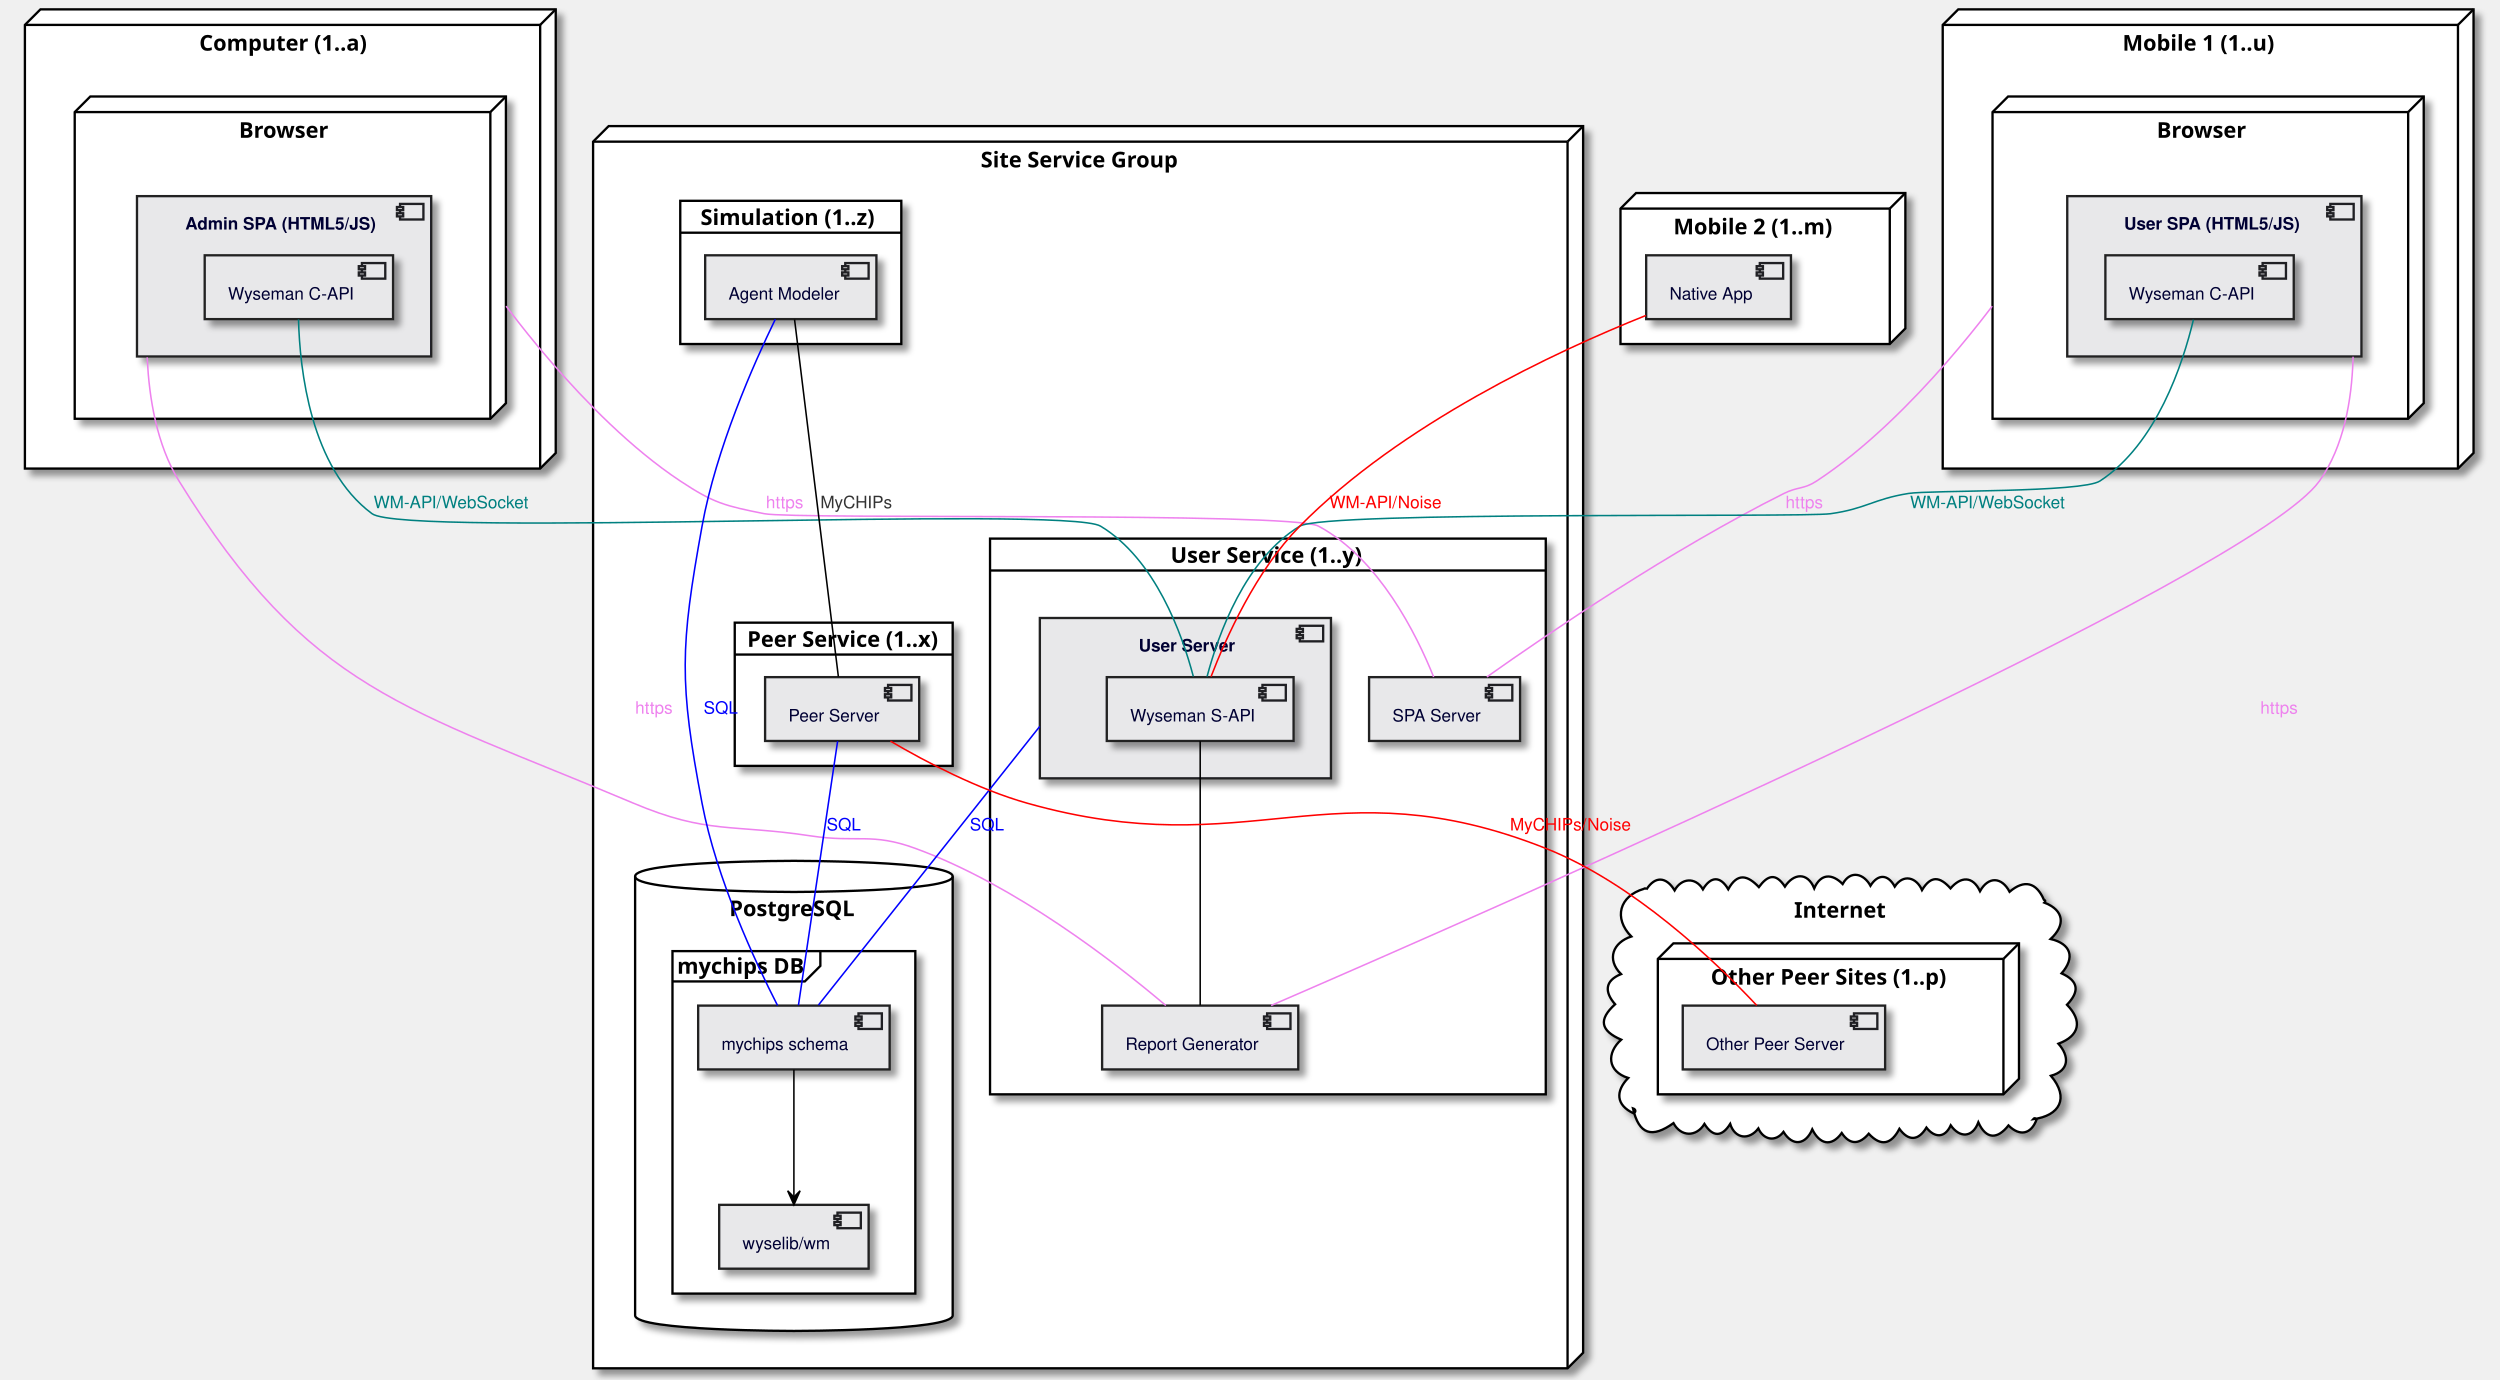
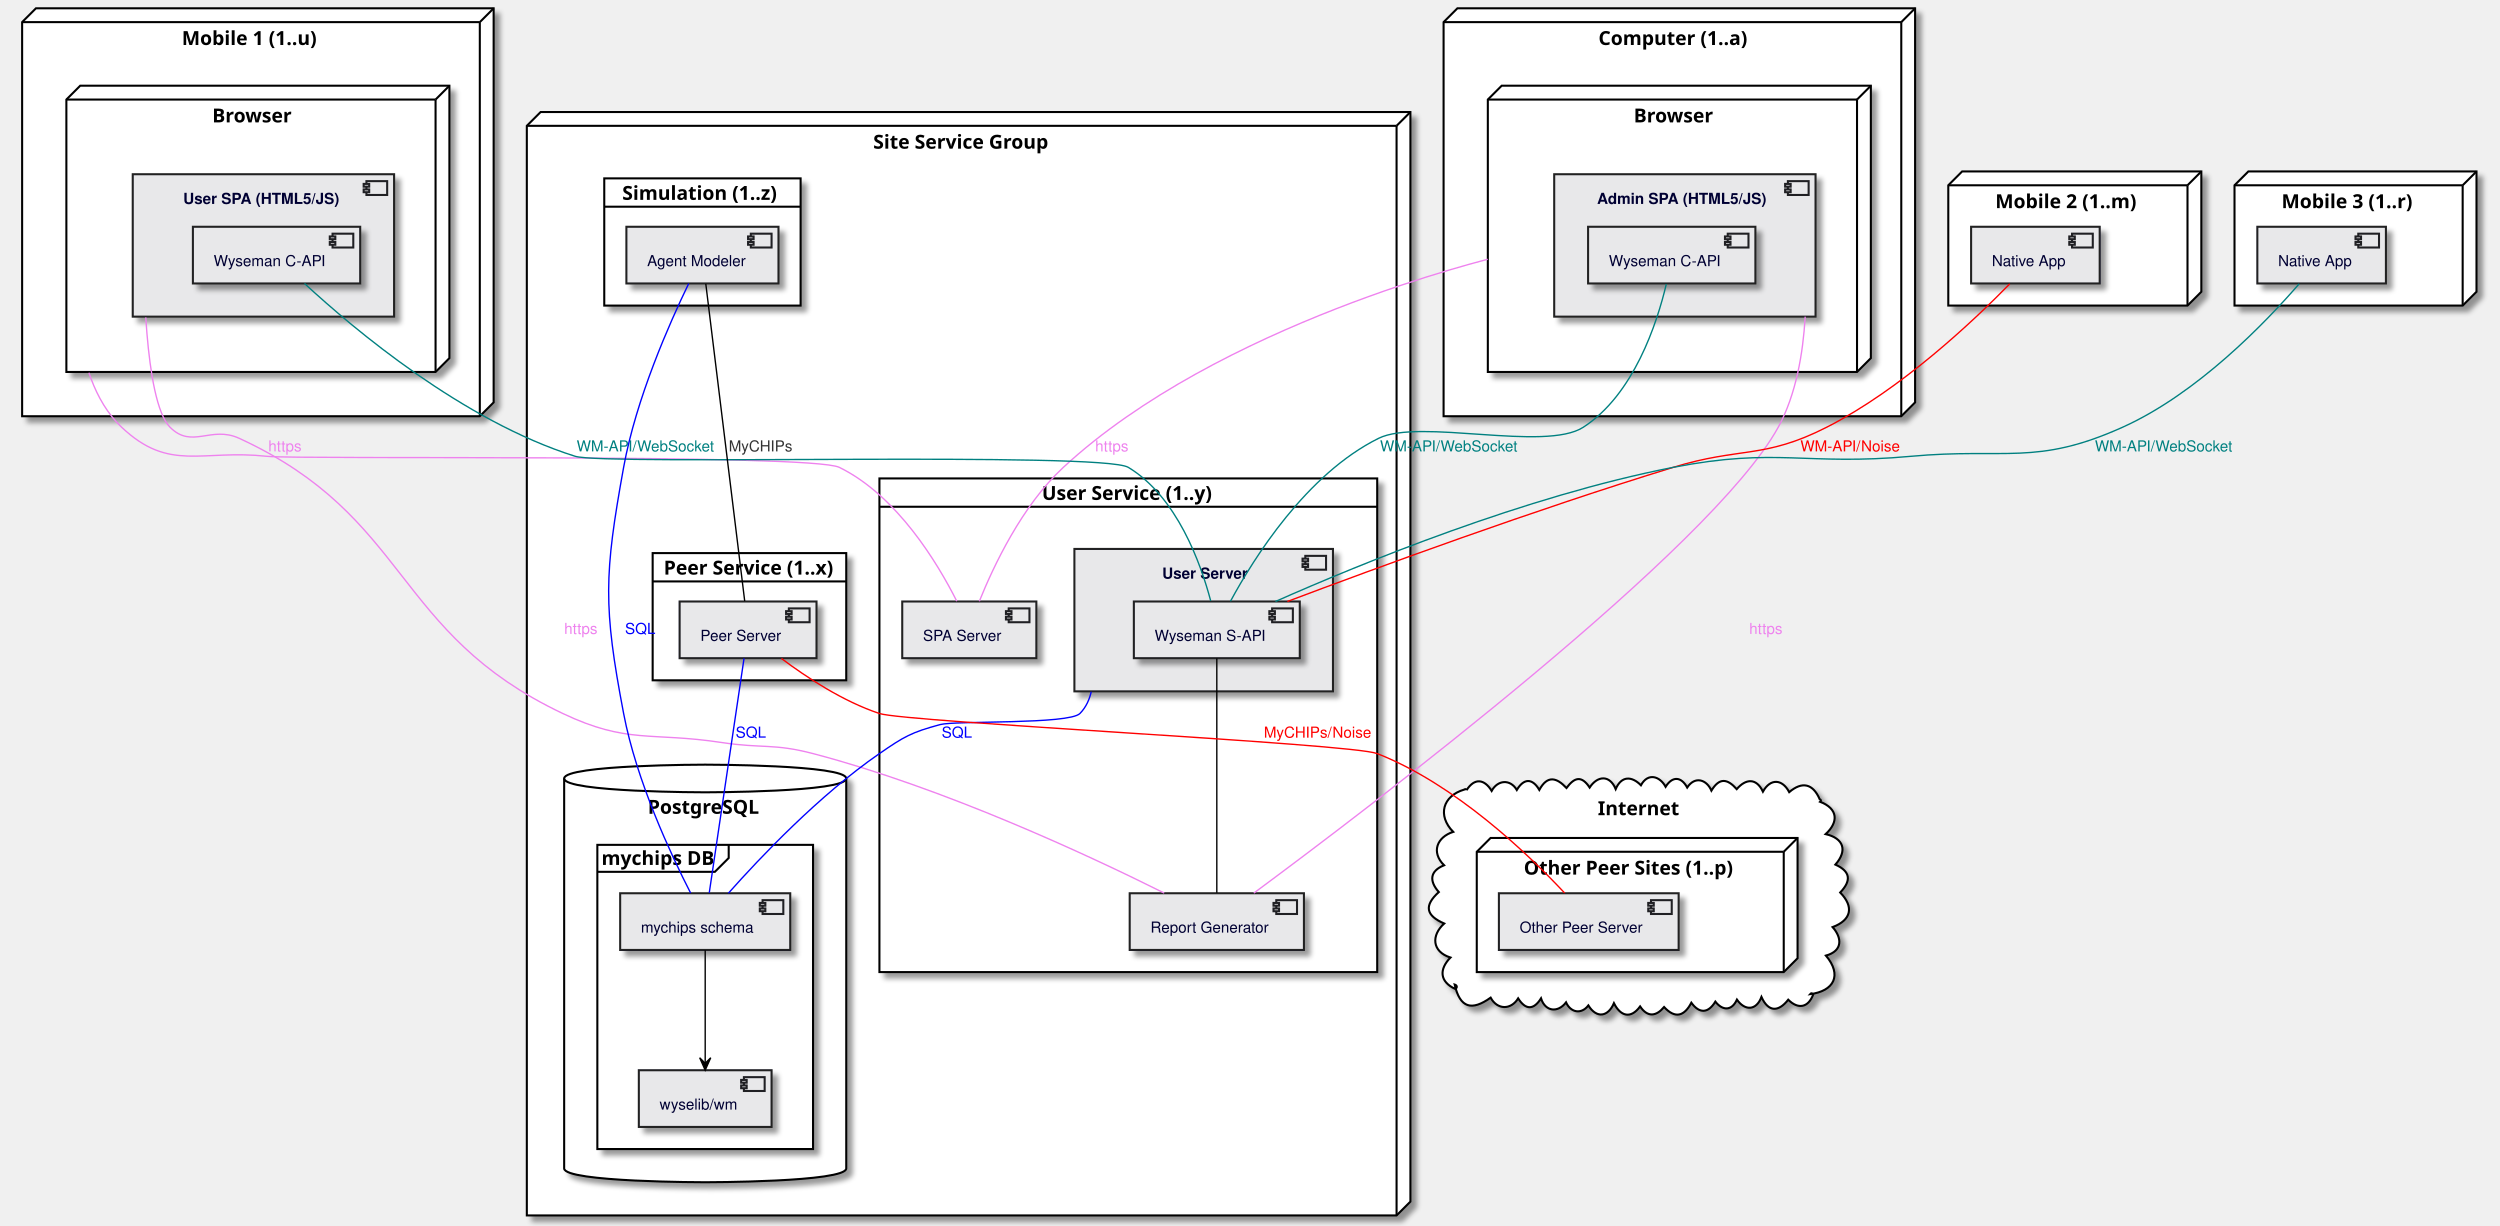
- <svg xmlns="http://www.w3.org/2000/svg" contentScriptType="application/ecmascript" contentStyleType="text/css" height="886px" preserveAspectRatio="none" style="width:1606px;height:886px;" version="1.1" viewBox="0 0 1606 886" width="1606px" zoomAndPan="magnify">
+ <svg xmlns="http://www.w3.org/2000/svg" contentScriptType="application/ecmascript" contentStyleType="text/css" height="886px" preserveAspectRatio="none" style="width:1808px;height:886px;" version="1.1" viewBox="0 0 1808 886" width="1808px" zoomAndPan="magnify">
  <defs>
-     <filter height="300%" id="f1nn4adh21z2lk" width="300%" x="-1" y="-1">
+     <filter height="300%" id="fpl0bnvad2b8m" width="300%" x="-1" y="-1">
      <feGaussianBlur result="blurOut" stdDeviation="2.0" />
      <feColorMatrix in="blurOut" result="blurOut2" type="matrix" values="0 0 0 0 0 0 0 0 0 0 0 0 0 0 0 0 0 0 .4 0" />
      <feOffset dx="4.0" dy="4.0" in="blurOut2" result="blurOut3" />
      <feBlend in="SourceGraphic" in2="blurOut3" mode="normal" />
    </filter>
  </defs>
  <g>
-     <polygon fill="#FFFFFF" filter="url(#f1nn4adh21z2lk)" points="1248,16,1258,6,1589,6,1589,291,1579,301,1248,301,1248,16" style="stroke:#000000;stroke-width:1.5;" />
-     <line style="stroke:#000000;stroke-width:1.5;" x1="1579" x2="1589" y1="16" y2="6" />
-     <line style="stroke:#000000;stroke-width:1.5;" x1="1248" x2="1579" y1="16" y2="16" />
-     <line style="stroke:#000000;stroke-width:1.5;" x1="1579" x2="1579" y1="16" y2="301" />
-     <text fill="#000000" font-family="sans-serif" font-size="14" font-weight="bold" lengthAdjust="spacing" textLength="102" x="1363.5" y="32.535">Mobile 1 (1..u)</text>
-     <polygon fill="#FFFFFF" filter="url(#f1nn4adh21z2lk)" points="1280,72,1290,62,1557,62,1557,259,1547,269,1280,269,1280,72" style="stroke:#000000;stroke-width:1.5;" />
-     <line style="stroke:#000000;stroke-width:1.5;" x1="1547" x2="1557" y1="72" y2="62" />
-     <line style="stroke:#000000;stroke-width:1.5;" x1="1280" x2="1547" y1="72" y2="72" />
-     <line style="stroke:#000000;stroke-width:1.5;" x1="1547" x2="1547" y1="72" y2="269" />
-     <text fill="#000000" font-family="sans-serif" font-size="14" font-weight="bold" lengthAdjust="spacing" textLength="58" x="1385.5" y="88.535">Browser</text>
-     <rect fill="#E8E8EA" filter="url(#f1nn4adh21z2lk)" height="103" style="stroke:#202024;stroke-width:1.5;" width="189" x="1328" y="126" />
-     <rect fill="#E8E8EA" height="10" style="stroke:#202024;stroke-width:1.5;" width="15" x="1497" y="131" />
-     <rect fill="#E8E8EA" height="2" style="stroke:#202024;stroke-width:1.5;" width="4" x="1495" y="133" />
-     <rect fill="#E8E8EA" height="2" style="stroke:#202024;stroke-width:1.5;" width="4" x="1495" y="137" />
-     <text fill="#000033" font-family="Helvetica" font-size="11" font-weight="bold" lengthAdjust="spacing" textLength="113" x="1364.5" y="147.47">User SPA (HTML5/JS)</text>
-     <polygon fill="#FFFFFF" filter="url(#f1nn4adh21z2lk)" points="16,16,26,6,357,6,357,291,347,301,16,301,16,16" style="stroke:#000000;stroke-width:1.5;" />
+     <polygon fill="#FFFFFF" filter="url(#fpl0bnvad2b8m)" points="16,16,26,6,357,6,357,291,347,301,16,301,16,16" style="stroke:#000000;stroke-width:1.5;" />
    <line style="stroke:#000000;stroke-width:1.5;" x1="347" x2="357" y1="16" y2="6" />
    <line style="stroke:#000000;stroke-width:1.5;" x1="16" x2="347" y1="16" y2="16" />
    <line style="stroke:#000000;stroke-width:1.5;" x1="347" x2="347" y1="16" y2="301" />
-     <text fill="#000000" font-family="sans-serif" font-size="14" font-weight="bold" lengthAdjust="spacing" textLength="109" x="128" y="32.535">Computer (1..a)</text>
-     <polygon fill="#FFFFFF" filter="url(#f1nn4adh21z2lk)" points="48,72,58,62,325,62,325,259,315,269,48,269,48,72" style="stroke:#000000;stroke-width:1.5;" />
+     <text fill="#000000" font-family="sans-serif" font-size="14" font-weight="bold" lengthAdjust="spacing" textLength="102" x="131.5" y="32.535">Mobile 1 (1..u)</text>
+     <polygon fill="#FFFFFF" filter="url(#fpl0bnvad2b8m)" points="48,72,58,62,325,62,325,259,315,269,48,269,48,72" style="stroke:#000000;stroke-width:1.5;" />
    <line style="stroke:#000000;stroke-width:1.5;" x1="315" x2="325" y1="72" y2="62" />
    <line style="stroke:#000000;stroke-width:1.5;" x1="48" x2="315" y1="72" y2="72" />
    <line style="stroke:#000000;stroke-width:1.5;" x1="315" x2="315" y1="72" y2="269" />
    <text fill="#000000" font-family="sans-serif" font-size="14" font-weight="bold" lengthAdjust="spacing" textLength="58" x="153.5" y="88.535">Browser</text>
-     <rect fill="#E8E8EA" filter="url(#f1nn4adh21z2lk)" height="103" style="stroke:#202024;stroke-width:1.5;" width="189" x="88" y="126" />
-     <rect fill="#E8E8EA" height="10" style="stroke:#202024;stroke-width:1.5;" width="15" x="257" y="131" />
-     <rect fill="#E8E8EA" height="2" style="stroke:#202024;stroke-width:1.5;" width="4" x="255" y="133" />
-     <rect fill="#E8E8EA" height="2" style="stroke:#202024;stroke-width:1.5;" width="4" x="255" y="137" />
-     <text fill="#000033" font-family="Helvetica" font-size="11" font-weight="bold" lengthAdjust="spacing" textLength="124" x="119" y="147.47">Admin SPA (HTML5/JS)</text>
-     <polygon fill="#FFFFFF" filter="url(#f1nn4adh21z2lk)" points="1041,134,1051,124,1224,124,1224,211,1214,221,1041,221,1041,134" style="stroke:#000000;stroke-width:1.5;" />
-     <line style="stroke:#000000;stroke-width:1.5;" x1="1214" x2="1224" y1="134" y2="124" />
-     <line style="stroke:#000000;stroke-width:1.5;" x1="1041" x2="1214" y1="134" y2="134" />
-     <line style="stroke:#000000;stroke-width:1.5;" x1="1214" x2="1214" y1="134" y2="221" />
-     <text fill="#000000" font-family="sans-serif" font-size="14" font-weight="bold" lengthAdjust="spacing" textLength="107" x="1075" y="150.535">Mobile 2 (1..m)</text>
-     <path d="M1057.613,571.461 C1063.387,562.383 1070.498,563.308 1075.766,571.979 C1080.055,564.108 1089.072,563.128 1093.958,571.301 C1098.996,562.838 1105.151,562.553 1110.226,571.265 C1116.147,560.455 1122.652,562.243 1129.888,569.863 C1135.559,562.26 1140.642,560.48 1146.629,569.547 C1152.149,561.055 1161.072,560.008 1165.462,570.659 C1169.651,560.966 1177.032,561.13 1183.711,567.898 C1188.884,558.489 1197.454,561.41 1201.572,569.006 C1206.475,561.182 1212.816,561.498 1217.181,569.536 C1222.829,561.017 1231.174,563.72 1234.696,571.781 C1240.486,562.178 1246.197,563.079 1253.002,570.703 C1259.487,563.147 1267.149,562.358 1271.951,572.505 C1277.374,562.779 1285.906,563.278 1290.956,572.873 C1300.364,564.869 1308.084,566.691 1313,578 C1314.092,578.408 1314.178,579.092 1313.349,579.86 C1326.239,584.858 1326.847,594.407 1317.324,603.219 C1330.488,606.322 1333.196,615.161 1324.362,625.282 C1335.587,630.339 1335.829,637.104 1327.83,645.465 C1337.913,655.783 1336.016,665.368 1322.35,670.484 C1329.291,678.354 1329.707,687.705 1317.522,691.095 C1329.512,705.383 1323.266,716.791 1306,719 C1306.74,718.089 1307.698,718.065 1308.347,719.109 C1304.767,728.812 1297.436,730.142 1290.246,722.986 C1283.175,731.997 1275.909,732.092 1270.888,721.01 C1267.08,731 1258.931,731.147 1253.153,722.929 C1249.339,731.3 1242.744,731.015 1237.547,724.366 C1232.41,732.837 1226.091,733.289 1220.182,725.174 C1215.064,734.935 1208.512,736.957 1200.476,728.295 C1194.691,735.114 1188.533,735.895 1183.13,727.851 C1176.2,737.332 1168.83,734.747 1164.204,725.519 C1159.909,735.416 1151.702,736.766 1145.702,727.134 C1140.464,733.91 1132.875,732.227 1129.564,724.924 C1123.682,732.606 1114.558,731.717 1111.466,722.02 C1106.065,730.579 1100.343,730.521 1094.934,722.028 C1089.679,730.539 1079.829,730.407 1075.032,721.505 C1061.33,731.265 1052.897,729.095 1049,712 C1050.762,712.559 1051.149,714.155 1049.503,715.243 C1037.943,709.916 1037.733,700.909 1045.96,692.499 C1032.448,688.166 1031.999,676.441 1041.433,667.887 C1028.17,662.094 1026.638,655.047 1037.546,645.126 C1030.705,637.373 1030.731,630.088 1041.349,625.763 C1031.758,616.175 1036.286,605.391 1047.946,601.607 C1036.388,589.806 1040.278,575.623 1056,571 C1056.601,570.465 1057.403,570.628 1057.613,571.461 " fill="#FFFFFF" filter="url(#f1nn4adh21z2lk)" style="stroke:#000000;stroke-width:1.5;" />
-     <text fill="#000000" font-family="sans-serif" font-size="14" font-weight="bold" lengthAdjust="spacing" textLength="57" x="1152.5" y="589.535">Internet</text>
-     <polygon fill="#FFFFFF" filter="url(#f1nn4adh21z2lk)" points="1065,616,1075,606,1297,606,1297,693,1287,703,1065,703,1065,616" style="stroke:#000000;stroke-width:1.5;" />
-     <line style="stroke:#000000;stroke-width:1.5;" x1="1287" x2="1297" y1="616" y2="606" />
-     <line style="stroke:#000000;stroke-width:1.5;" x1="1065" x2="1287" y1="616" y2="616" />
-     <line style="stroke:#000000;stroke-width:1.5;" x1="1287" x2="1287" y1="616" y2="703" />
-     <text fill="#000000" font-family="sans-serif" font-size="14" font-weight="bold" lengthAdjust="spacing" textLength="156" x="1099" y="632.535">Other Peer Sites (1..p)</text>
-     <polygon fill="#FFFFFF" filter="url(#f1nn4adh21z2lk)" points="381,91,391,81,1017,81,1017,869,1007,879,381,879,381,91" style="stroke:#000000;stroke-width:1.5;" />
-     <line style="stroke:#000000;stroke-width:1.5;" x1="1007" x2="1017" y1="91" y2="81" />
-     <line style="stroke:#000000;stroke-width:1.5;" x1="381" x2="1007" y1="91" y2="91" />
-     <line style="stroke:#000000;stroke-width:1.5;" x1="1007" x2="1007" y1="91" y2="879" />
-     <text fill="#000000" font-family="sans-serif" font-size="14" font-weight="bold" lengthAdjust="spacing" textLength="130" x="630" y="107.535">Site Service Group</text>
-     <rect fill="#FFFFFF" filter="url(#f1nn4adh21z2lk)" height="357" style="stroke:#000000;stroke-width:1.5;" width="357" x="636" y="346" />
-     <line style="stroke:#000000;stroke-width:1.5;" x1="636" x2="993" y1="366.488" y2="366.488" />
-     <text fill="#000000" font-family="sans-serif" font-size="14" font-weight="bold" lengthAdjust="spacing" textLength="125" x="752" y="361.535">User Service (1..y)</text>
-     <rect fill="#E8E8EA" filter="url(#f1nn4adh21z2lk)" height="103" style="stroke:#202024;stroke-width:1.5;" width="187" x="668" y="397" />
-     <rect fill="#E8E8EA" height="10" style="stroke:#202024;stroke-width:1.5;" width="15" x="835" y="402" />
-     <rect fill="#E8E8EA" height="2" style="stroke:#202024;stroke-width:1.5;" width="4" x="833" y="404" />
-     <rect fill="#E8E8EA" height="2" style="stroke:#202024;stroke-width:1.5;" width="4" x="833" y="408" />
-     <text fill="#000033" font-family="Helvetica" font-size="11" font-weight="bold" lengthAdjust="spacing" textLength="60" x="731.5" y="418.47">User Server</text>
-     <path d="M408,563 C408,553 510,553 510,553 C510,553 612,553 612,563 L612,845 C612,855 510,855 510,855 C510,855 408,855 408,845 L408,563 " fill="#FFFFFF" filter="url(#f1nn4adh21z2lk)" style="stroke:#000000;stroke-width:1.5;" />
+     <rect fill="#E8E8EA" filter="url(#fpl0bnvad2b8m)" height="103" style="stroke:#202024;stroke-width:1.5;" width="189" x="96" y="126" />
+     <rect fill="#E8E8EA" height="10" style="stroke:#202024;stroke-width:1.5;" width="15" x="265" y="131" />
+     <rect fill="#E8E8EA" height="2" style="stroke:#202024;stroke-width:1.5;" width="4" x="263" y="133" />
+     <rect fill="#E8E8EA" height="2" style="stroke:#202024;stroke-width:1.5;" width="4" x="263" y="137" />
+     <text fill="#000033" font-family="Helvetica" font-size="11" font-weight="bold" lengthAdjust="spacing" textLength="113" x="132.5" y="147.47">User SPA (HTML5/JS)</text>
+     <polygon fill="#FFFFFF" filter="url(#fpl0bnvad2b8m)" points="1409,134,1419,124,1592,124,1592,211,1582,221,1409,221,1409,134" style="stroke:#000000;stroke-width:1.5;" />
+     <line style="stroke:#000000;stroke-width:1.5;" x1="1582" x2="1592" y1="134" y2="124" />
+     <line style="stroke:#000000;stroke-width:1.5;" x1="1409" x2="1582" y1="134" y2="134" />
+     <line style="stroke:#000000;stroke-width:1.5;" x1="1582" x2="1582" y1="134" y2="221" />
+     <text fill="#000000" font-family="sans-serif" font-size="14" font-weight="bold" lengthAdjust="spacing" textLength="107" x="1443" y="150.535">Mobile 2 (1..m)</text>
+     <polygon fill="#FFFFFF" filter="url(#fpl0bnvad2b8m)" points="1616,134,1626,124,1791,124,1791,211,1781,221,1616,221,1616,134" style="stroke:#000000;stroke-width:1.5;" />
+     <line style="stroke:#000000;stroke-width:1.5;" x1="1781" x2="1791" y1="134" y2="124" />
+     <line style="stroke:#000000;stroke-width:1.5;" x1="1616" x2="1781" y1="134" y2="134" />
+     <line style="stroke:#000000;stroke-width:1.5;" x1="1781" x2="1781" y1="134" y2="221" />
+     <text fill="#000000" font-family="sans-serif" font-size="14" font-weight="bold" lengthAdjust="spacing" textLength="99" x="1650" y="150.535">Mobile 3 (1..r)</text>
+     <polygon fill="#FFFFFF" filter="url(#fpl0bnvad2b8m)" points="1044,16,1054,6,1385,6,1385,291,1375,301,1044,301,1044,16" style="stroke:#000000;stroke-width:1.5;" />
+     <line style="stroke:#000000;stroke-width:1.5;" x1="1375" x2="1385" y1="16" y2="6" />
+     <line style="stroke:#000000;stroke-width:1.5;" x1="1044" x2="1375" y1="16" y2="16" />
+     <line style="stroke:#000000;stroke-width:1.5;" x1="1375" x2="1375" y1="16" y2="301" />
+     <text fill="#000000" font-family="sans-serif" font-size="14" font-weight="bold" lengthAdjust="spacing" textLength="109" x="1156" y="32.535">Computer (1..a)</text>
+     <polygon fill="#FFFFFF" filter="url(#fpl0bnvad2b8m)" points="1076,72,1086,62,1353,62,1353,259,1343,269,1076,269,1076,72" style="stroke:#000000;stroke-width:1.5;" />
+     <line style="stroke:#000000;stroke-width:1.5;" x1="1343" x2="1353" y1="72" y2="62" />
+     <line style="stroke:#000000;stroke-width:1.5;" x1="1076" x2="1343" y1="72" y2="72" />
+     <line style="stroke:#000000;stroke-width:1.5;" x1="1343" x2="1343" y1="72" y2="269" />
+     <text fill="#000000" font-family="sans-serif" font-size="14" font-weight="bold" lengthAdjust="spacing" textLength="58" x="1181.5" y="88.535">Browser</text>
+     <rect fill="#E8E8EA" filter="url(#fpl0bnvad2b8m)" height="103" style="stroke:#202024;stroke-width:1.5;" width="189" x="1124" y="126" />
+     <rect fill="#E8E8EA" height="10" style="stroke:#202024;stroke-width:1.5;" width="15" x="1293" y="131" />
+     <rect fill="#E8E8EA" height="2" style="stroke:#202024;stroke-width:1.5;" width="4" x="1291" y="133" />
+     <rect fill="#E8E8EA" height="2" style="stroke:#202024;stroke-width:1.5;" width="4" x="1291" y="137" />
+     <text fill="#000033" font-family="Helvetica" font-size="11" font-weight="bold" lengthAdjust="spacing" textLength="124" x="1155" y="147.47">Admin SPA (HTML5/JS)</text>
+     <polygon fill="#FFFFFF" filter="url(#fpl0bnvad2b8m)" points="381,91,391,81,1020,81,1020,869,1010,879,381,879,381,91" style="stroke:#000000;stroke-width:1.5;" />
+     <line style="stroke:#000000;stroke-width:1.5;" x1="1010" x2="1020" y1="91" y2="81" />
+     <line style="stroke:#000000;stroke-width:1.5;" x1="381" x2="1010" y1="91" y2="91" />
+     <line style="stroke:#000000;stroke-width:1.5;" x1="1010" x2="1010" y1="91" y2="879" />
+     <text fill="#000000" font-family="sans-serif" font-size="14" font-weight="bold" lengthAdjust="spacing" textLength="130" x="631.5" y="107.535">Site Service Group</text>
+     <rect fill="#FFFFFF" filter="url(#fpl0bnvad2b8m)" height="357" style="stroke:#000000;stroke-width:1.5;" width="360" x="636" y="346" />
+     <line style="stroke:#000000;stroke-width:1.5;" x1="636" x2="996" y1="366.488" y2="366.488" />
+     <text fill="#000000" font-family="sans-serif" font-size="14" font-weight="bold" lengthAdjust="spacing" textLength="125" x="753.5" y="361.535">User Service (1..y)</text>
+     <rect fill="#E8E8EA" filter="url(#fpl0bnvad2b8m)" height="103" style="stroke:#202024;stroke-width:1.5;" width="187" x="777" y="397" />
+     <rect fill="#E8E8EA" height="10" style="stroke:#202024;stroke-width:1.5;" width="15" x="944" y="402" />
+     <rect fill="#E8E8EA" height="2" style="stroke:#202024;stroke-width:1.5;" width="4" x="942" y="404" />
+     <rect fill="#E8E8EA" height="2" style="stroke:#202024;stroke-width:1.5;" width="4" x="942" y="408" />
+     <text fill="#000033" font-family="Helvetica" font-size="11" font-weight="bold" lengthAdjust="spacing" textLength="60" x="840.5" y="418.47">User Server</text>
+     <path d="M408,563 C408,553 510,553 510,553 C510,553 612,553 612,563 L612,845 C612,855 510,855 510,855 C510,855 408,855 408,845 L408,563 " fill="#FFFFFF" filter="url(#fpl0bnvad2b8m)" style="stroke:#000000;stroke-width:1.5;" />
    <path d="M408,563 C408,573 510,573 510,573 C510,573 612,573 612,563 " fill="none" style="stroke:#000000;stroke-width:1.5;" />
    <text fill="#000000" font-family="sans-serif" font-size="14" font-weight="bold" lengthAdjust="spacing" textLength="83" x="468.5" y="588.535">PostgreSQL</text>
-     <rect fill="#FFFFFF" filter="url(#f1nn4adh21z2lk)" height="220" style="stroke:#000000;stroke-width:1.5;" width="156" x="432" y="611" />
+     <rect fill="#FFFFFF" filter="url(#fpl0bnvad2b8m)" height="220" style="stroke:#000000;stroke-width:1.5;" width="156" x="432" y="611" />
    <path d="M527,611 L527,620.488 L517,630.488 L432,630.488 " fill="none" style="stroke:#000000;stroke-width:1.5;" />
    <text fill="#000000" font-family="sans-serif" font-size="14" font-weight="bold" lengthAdjust="spacing" textLength="85" x="435" y="625.535">mychips DB</text>
-     <rect fill="#FFFFFF" filter="url(#f1nn4adh21z2lk)" height="92" style="stroke:#000000;stroke-width:1.5;" width="140" x="472" y="400" />
+     <rect fill="#FFFFFF" filter="url(#fpl0bnvad2b8m)" height="92" style="stroke:#000000;stroke-width:1.5;" width="140" x="472" y="400" />
    <line style="stroke:#000000;stroke-width:1.5;" x1="472" x2="612" y1="420.488" y2="420.488" />
    <text fill="#000000" font-family="sans-serif" font-size="14" font-weight="bold" lengthAdjust="spacing" textLength="124" x="480" y="415.535">Peer Service (1..x)</text>
-     <rect fill="#FFFFFF" filter="url(#f1nn4adh21z2lk)" height="92" style="stroke:#000000;stroke-width:1.5;" width="142" x="437" y="129" />
+     <rect fill="#FFFFFF" filter="url(#fpl0bnvad2b8m)" height="92" style="stroke:#000000;stroke-width:1.5;" width="142" x="437" y="129" />
    <line style="stroke:#000000;stroke-width:1.5;" x1="437" x2="579" y1="149.488" y2="149.488" />
    <text fill="#000000" font-family="sans-serif" font-size="14" font-weight="bold" lengthAdjust="spacing" textLength="116" x="450" y="144.535">Simulation (1..z)</text>
-     <rect fill="#E8E8EA" filter="url(#f1nn4adh21z2lk)" height="41" style="stroke:#202024;stroke-width:1.5;" width="121" x="1352.5" y="164" />
-     <rect fill="#E8E8EA" height="10" style="stroke:#202024;stroke-width:1.5;" width="15" x="1453.5" y="169" />
-     <rect fill="#E8E8EA" height="2" style="stroke:#202024;stroke-width:1.5;" width="4" x="1451.5" y="171" />
-     <rect fill="#E8E8EA" height="2" style="stroke:#202024;stroke-width:1.5;" width="4" x="1451.5" y="175" />
-     <text fill="#000033" font-family="Helvetica" font-size="11" lengthAdjust="spacing" textLength="81" x="1367.5" y="192.47">Wyseman C-API</text>
-     <rect fill="#E8E8EA" filter="url(#f1nn4adh21z2lk)" height="41" style="stroke:#202024;stroke-width:1.5;" width="121" x="131.5" y="164" />
-     <rect fill="#E8E8EA" height="10" style="stroke:#202024;stroke-width:1.5;" width="15" x="232.5" y="169" />
-     <rect fill="#E8E8EA" height="2" style="stroke:#202024;stroke-width:1.5;" width="4" x="230.5" y="171" />
-     <rect fill="#E8E8EA" height="2" style="stroke:#202024;stroke-width:1.5;" width="4" x="230.5" y="175" />
-     <text fill="#000033" font-family="Helvetica" font-size="11" lengthAdjust="spacing" textLength="81" x="146.5" y="192.47">Wyseman C-API</text>
-     <rect fill="#E8E8EA" filter="url(#f1nn4adh21z2lk)" height="41" style="stroke:#202024;stroke-width:1.5;" width="93" x="1057.5" y="164" />
-     <rect fill="#E8E8EA" height="10" style="stroke:#202024;stroke-width:1.5;" width="15" x="1130.5" y="169" />
-     <rect fill="#E8E8EA" height="2" style="stroke:#202024;stroke-width:1.5;" width="4" x="1128.5" y="171" />
-     <rect fill="#E8E8EA" height="2" style="stroke:#202024;stroke-width:1.5;" width="4" x="1128.5" y="175" />
-     <text fill="#000033" font-family="Helvetica" font-size="11" lengthAdjust="spacing" textLength="53" x="1072.5" y="192.47">Native App</text>
-     <rect fill="#E8E8EA" filter="url(#f1nn4adh21z2lk)" height="41" style="stroke:#202024;stroke-width:1.5;" width="130" x="1081" y="646" />
-     <rect fill="#E8E8EA" height="10" style="stroke:#202024;stroke-width:1.5;" width="15" x="1191" y="651" />
-     <rect fill="#E8E8EA" height="2" style="stroke:#202024;stroke-width:1.5;" width="4" x="1189" y="653" />
-     <rect fill="#E8E8EA" height="2" style="stroke:#202024;stroke-width:1.5;" width="4" x="1189" y="657" />
-     <text fill="#000033" font-family="Helvetica" font-size="11" lengthAdjust="spacing" textLength="90" x="1096" y="674.47">Other Peer Server</text>
-     <rect fill="#E8E8EA" filter="url(#f1nn4adh21z2lk)" height="41" style="stroke:#202024;stroke-width:1.5;" width="97" x="879.5" y="435" />
-     <rect fill="#E8E8EA" height="10" style="stroke:#202024;stroke-width:1.5;" width="15" x="956.5" y="440" />
-     <rect fill="#E8E8EA" height="2" style="stroke:#202024;stroke-width:1.5;" width="4" x="954.5" y="442" />
-     <rect fill="#E8E8EA" height="2" style="stroke:#202024;stroke-width:1.5;" width="4" x="954.5" y="446" />
-     <text fill="#000033" font-family="Helvetica" font-size="11" lengthAdjust="spacing" textLength="57" x="894.5" y="463.47">SPA Server</text>
-     <rect fill="#E8E8EA" filter="url(#f1nn4adh21z2lk)" height="41" style="stroke:#202024;stroke-width:1.5;" width="126" x="708" y="646" />
-     <rect fill="#E8E8EA" height="10" style="stroke:#202024;stroke-width:1.5;" width="15" x="814" y="651" />
-     <rect fill="#E8E8EA" height="2" style="stroke:#202024;stroke-width:1.5;" width="4" x="812" y="653" />
-     <rect fill="#E8E8EA" height="2" style="stroke:#202024;stroke-width:1.5;" width="4" x="812" y="657" />
-     <text fill="#000033" font-family="Helvetica" font-size="11" lengthAdjust="spacing" textLength="86" x="723" y="674.47">Report Generator</text>
-     <rect fill="#E8E8EA" filter="url(#f1nn4adh21z2lk)" height="41" style="stroke:#202024;stroke-width:1.5;" width="120" x="711" y="435" />
-     <rect fill="#E8E8EA" height="10" style="stroke:#202024;stroke-width:1.5;" width="15" x="811" y="440" />
-     <rect fill="#E8E8EA" height="2" style="stroke:#202024;stroke-width:1.5;" width="4" x="809" y="442" />
-     <rect fill="#E8E8EA" height="2" style="stroke:#202024;stroke-width:1.5;" width="4" x="809" y="446" />
-     <text fill="#000033" font-family="Helvetica" font-size="11" lengthAdjust="spacing" textLength="80" x="726" y="463.47">Wyseman S-API</text>
-     <rect fill="#E8E8EA" filter="url(#f1nn4adh21z2lk)" height="41" style="stroke:#202024;stroke-width:1.5;" width="123" x="448.5" y="646" />
+     <path d="M1060.613,571.461 C1066.387,562.383 1073.498,563.308 1078.766,571.979 C1083.055,564.108 1092.072,563.128 1096.958,571.301 C1101.996,562.838 1108.151,562.553 1113.226,571.265 C1119.147,560.455 1125.652,562.243 1132.888,569.863 C1138.559,562.26 1143.642,560.48 1149.629,569.547 C1155.149,561.055 1164.072,560.008 1168.462,570.659 C1172.651,560.966 1180.032,561.13 1186.711,567.898 C1191.884,558.489 1200.454,561.41 1204.572,569.006 C1209.475,561.182 1215.816,561.498 1220.181,569.536 C1225.829,561.017 1234.174,563.72 1237.696,571.781 C1243.486,562.178 1249.197,563.079 1256.002,570.703 C1262.487,563.147 1270.149,562.358 1274.951,572.505 C1280.374,562.779 1288.906,563.278 1293.956,572.873 C1303.364,564.869 1311.084,566.691 1316,578 C1317.092,578.408 1317.178,579.092 1316.349,579.86 C1329.239,584.858 1329.847,594.407 1320.324,603.219 C1333.488,606.322 1336.196,615.161 1327.362,625.282 C1338.587,630.339 1338.829,637.104 1330.83,645.465 C1340.913,655.783 1339.016,665.368 1325.35,670.484 C1332.291,678.354 1332.707,687.705 1320.522,691.095 C1332.512,705.383 1326.266,716.791 1309,719 C1309.74,718.089 1310.698,718.065 1311.347,719.109 C1307.767,728.812 1300.436,730.142 1293.246,722.986 C1286.175,731.997 1278.909,732.092 1273.888,721.01 C1270.08,731 1261.931,731.147 1256.153,722.929 C1252.339,731.3 1245.744,731.015 1240.547,724.366 C1235.41,732.837 1229.091,733.289 1223.182,725.174 C1218.064,734.935 1211.512,736.957 1203.476,728.295 C1197.691,735.114 1191.533,735.895 1186.13,727.851 C1179.2,737.332 1171.83,734.747 1167.204,725.519 C1162.909,735.416 1154.702,736.766 1148.702,727.134 C1143.464,733.91 1135.875,732.227 1132.564,724.924 C1126.682,732.606 1117.558,731.717 1114.466,722.02 C1109.065,730.579 1103.343,730.521 1097.934,722.028 C1092.679,730.539 1082.829,730.407 1078.032,721.505 C1064.33,731.265 1055.897,729.095 1052,712 C1053.762,712.559 1054.149,714.155 1052.503,715.243 C1040.943,709.916 1040.733,700.909 1048.96,692.499 C1035.448,688.166 1034.999,676.441 1044.433,667.887 C1031.17,662.094 1029.638,655.047 1040.546,645.126 C1033.705,637.373 1033.731,630.088 1044.349,625.763 C1034.758,616.175 1039.286,605.391 1050.946,601.607 C1039.388,589.806 1043.278,575.623 1059,571 C1059.601,570.465 1060.403,570.628 1060.613,571.461 " fill="#FFFFFF" filter="url(#fpl0bnvad2b8m)" style="stroke:#000000;stroke-width:1.5;" />
+     <text fill="#000000" font-family="sans-serif" font-size="14" font-weight="bold" lengthAdjust="spacing" textLength="57" x="1155.5" y="589.535">Internet</text>
+     <polygon fill="#FFFFFF" filter="url(#fpl0bnvad2b8m)" points="1068,616,1078,606,1300,606,1300,693,1290,703,1068,703,1068,616" style="stroke:#000000;stroke-width:1.5;" />
+     <line style="stroke:#000000;stroke-width:1.5;" x1="1290" x2="1300" y1="616" y2="606" />
+     <line style="stroke:#000000;stroke-width:1.5;" x1="1068" x2="1290" y1="616" y2="616" />
+     <line style="stroke:#000000;stroke-width:1.5;" x1="1290" x2="1290" y1="616" y2="703" />
+     <text fill="#000000" font-family="sans-serif" font-size="14" font-weight="bold" lengthAdjust="spacing" textLength="156" x="1102" y="632.535">Other Peer Sites (1..p)</text>
+     <rect fill="#E8E8EA" filter="url(#fpl0bnvad2b8m)" height="41" style="stroke:#202024;stroke-width:1.5;" width="121" x="139.5" y="164" />
+     <rect fill="#E8E8EA" height="10" style="stroke:#202024;stroke-width:1.5;" width="15" x="240.5" y="169" />
+     <rect fill="#E8E8EA" height="2" style="stroke:#202024;stroke-width:1.5;" width="4" x="238.5" y="171" />
+     <rect fill="#E8E8EA" height="2" style="stroke:#202024;stroke-width:1.5;" width="4" x="238.5" y="175" />
+     <text fill="#000033" font-family="Helvetica" font-size="11" lengthAdjust="spacing" textLength="81" x="154.5" y="192.47">Wyseman C-API</text>
+     <rect fill="#E8E8EA" filter="url(#fpl0bnvad2b8m)" height="41" style="stroke:#202024;stroke-width:1.5;" width="93" x="1425.5" y="164" />
+     <rect fill="#E8E8EA" height="10" style="stroke:#202024;stroke-width:1.5;" width="15" x="1498.5" y="169" />
+     <rect fill="#E8E8EA" height="2" style="stroke:#202024;stroke-width:1.5;" width="4" x="1496.5" y="171" />
+     <rect fill="#E8E8EA" height="2" style="stroke:#202024;stroke-width:1.5;" width="4" x="1496.5" y="175" />
+     <text fill="#000033" font-family="Helvetica" font-size="11" lengthAdjust="spacing" textLength="53" x="1440.5" y="192.47">Native App</text>
+     <rect fill="#E8E8EA" filter="url(#fpl0bnvad2b8m)" height="41" style="stroke:#202024;stroke-width:1.5;" width="93" x="1632.5" y="164" />
+     <rect fill="#E8E8EA" height="10" style="stroke:#202024;stroke-width:1.5;" width="15" x="1705.5" y="169" />
+     <rect fill="#E8E8EA" height="2" style="stroke:#202024;stroke-width:1.5;" width="4" x="1703.5" y="171" />
+     <rect fill="#E8E8EA" height="2" style="stroke:#202024;stroke-width:1.5;" width="4" x="1703.5" y="175" />
+     <text fill="#000033" font-family="Helvetica" font-size="11" lengthAdjust="spacing" textLength="53" x="1647.5" y="192.47">Native App</text>
+     <rect fill="#E8E8EA" filter="url(#fpl0bnvad2b8m)" height="41" style="stroke:#202024;stroke-width:1.5;" width="121" x="1148.5" y="164" />
+     <rect fill="#E8E8EA" height="10" style="stroke:#202024;stroke-width:1.5;" width="15" x="1249.5" y="169" />
+     <rect fill="#E8E8EA" height="2" style="stroke:#202024;stroke-width:1.5;" width="4" x="1247.5" y="171" />
+     <rect fill="#E8E8EA" height="2" style="stroke:#202024;stroke-width:1.5;" width="4" x="1247.5" y="175" />
+     <text fill="#000033" font-family="Helvetica" font-size="11" lengthAdjust="spacing" textLength="81" x="1163.5" y="192.47">Wyseman C-API</text>
+     <rect fill="#E8E8EA" filter="url(#fpl0bnvad2b8m)" height="41" style="stroke:#202024;stroke-width:1.5;" width="97" x="652.5" y="435" />
+     <rect fill="#E8E8EA" height="10" style="stroke:#202024;stroke-width:1.5;" width="15" x="729.5" y="440" />
+     <rect fill="#E8E8EA" height="2" style="stroke:#202024;stroke-width:1.5;" width="4" x="727.5" y="442" />
+     <rect fill="#E8E8EA" height="2" style="stroke:#202024;stroke-width:1.5;" width="4" x="727.5" y="446" />
+     <text fill="#000033" font-family="Helvetica" font-size="11" lengthAdjust="spacing" textLength="57" x="667.5" y="463.47">SPA Server</text>
+     <rect fill="#E8E8EA" filter="url(#fpl0bnvad2b8m)" height="41" style="stroke:#202024;stroke-width:1.5;" width="126" x="817" y="646" />
+     <rect fill="#E8E8EA" height="10" style="stroke:#202024;stroke-width:1.5;" width="15" x="923" y="651" />
+     <rect fill="#E8E8EA" height="2" style="stroke:#202024;stroke-width:1.5;" width="4" x="921" y="653" />
+     <rect fill="#E8E8EA" height="2" style="stroke:#202024;stroke-width:1.5;" width="4" x="921" y="657" />
+     <text fill="#000033" font-family="Helvetica" font-size="11" lengthAdjust="spacing" textLength="86" x="832" y="674.47">Report Generator</text>
+     <rect fill="#E8E8EA" filter="url(#fpl0bnvad2b8m)" height="41" style="stroke:#202024;stroke-width:1.5;" width="120" x="820" y="435" />
+     <rect fill="#E8E8EA" height="10" style="stroke:#202024;stroke-width:1.5;" width="15" x="920" y="440" />
+     <rect fill="#E8E8EA" height="2" style="stroke:#202024;stroke-width:1.5;" width="4" x="918" y="442" />
+     <rect fill="#E8E8EA" height="2" style="stroke:#202024;stroke-width:1.5;" width="4" x="918" y="446" />
+     <text fill="#000033" font-family="Helvetica" font-size="11" lengthAdjust="spacing" textLength="80" x="835" y="463.47">Wyseman S-API</text>
+     <rect fill="#E8E8EA" filter="url(#fpl0bnvad2b8m)" height="41" style="stroke:#202024;stroke-width:1.5;" width="123" x="448.5" y="646" />
    <rect fill="#E8E8EA" height="10" style="stroke:#202024;stroke-width:1.5;" width="15" x="551.5" y="651" />
    <rect fill="#E8E8EA" height="2" style="stroke:#202024;stroke-width:1.5;" width="4" x="549.5" y="653" />
    <rect fill="#E8E8EA" height="2" style="stroke:#202024;stroke-width:1.5;" width="4" x="549.5" y="657" />
    <text fill="#000033" font-family="Helvetica" font-size="11" lengthAdjust="spacing" textLength="83" x="463.5" y="674.47">mychips schema</text>
-     <rect fill="#E8E8EA" filter="url(#f1nn4adh21z2lk)" height="41" style="stroke:#202024;stroke-width:1.5;" width="96" x="462" y="774" />
+     <rect fill="#E8E8EA" filter="url(#fpl0bnvad2b8m)" height="41" style="stroke:#202024;stroke-width:1.5;" width="96" x="462" y="774" />
    <rect fill="#E8E8EA" height="10" style="stroke:#202024;stroke-width:1.5;" width="15" x="538" y="779" />
    <rect fill="#E8E8EA" height="2" style="stroke:#202024;stroke-width:1.5;" width="4" x="536" y="781" />
    <rect fill="#E8E8EA" height="2" style="stroke:#202024;stroke-width:1.5;" width="4" x="536" y="785" />
    <text fill="#000033" font-family="Helvetica" font-size="11" lengthAdjust="spacing" textLength="56" x="477" y="802.47">wyselib/wm</text>
-     <rect fill="#E8E8EA" filter="url(#f1nn4adh21z2lk)" height="41" style="stroke:#202024;stroke-width:1.5;" width="99" x="491.5" y="435" />
+     <rect fill="#E8E8EA" filter="url(#fpl0bnvad2b8m)" height="41" style="stroke:#202024;stroke-width:1.5;" width="99" x="491.5" y="435" />
    <rect fill="#E8E8EA" height="10" style="stroke:#202024;stroke-width:1.5;" width="15" x="570.5" y="440" />
    <rect fill="#E8E8EA" height="2" style="stroke:#202024;stroke-width:1.5;" width="4" x="568.5" y="442" />
    <rect fill="#E8E8EA" height="2" style="stroke:#202024;stroke-width:1.5;" width="4" x="568.5" y="446" />
    <text fill="#000033" font-family="Helvetica" font-size="11" lengthAdjust="spacing" textLength="59" x="506.5" y="463.47">Peer Server</text>
-     <rect fill="#E8E8EA" filter="url(#f1nn4adh21z2lk)" height="41" style="stroke:#202024;stroke-width:1.5;" width="110" x="453" y="164" />
+     <rect fill="#E8E8EA" filter="url(#fpl0bnvad2b8m)" height="41" style="stroke:#202024;stroke-width:1.5;" width="110" x="453" y="164" />
    <rect fill="#E8E8EA" height="10" style="stroke:#202024;stroke-width:1.5;" width="15" x="543" y="169" />
    <rect fill="#E8E8EA" height="2" style="stroke:#202024;stroke-width:1.5;" width="4" x="541" y="171" />
    <rect fill="#E8E8EA" height="2" style="stroke:#202024;stroke-width:1.5;" width="4" x="541" y="175" />
    <text fill="#000033" font-family="Helvetica" font-size="11" lengthAdjust="spacing" textLength="70" x="468" y="192.47">Agent Modeler</text>
+     <rect fill="#E8E8EA" filter="url(#fpl0bnvad2b8m)" height="41" style="stroke:#202024;stroke-width:1.5;" width="130" x="1084" y="646" />
+     <rect fill="#E8E8EA" height="10" style="stroke:#202024;stroke-width:1.5;" width="15" x="1194" y="651" />
+     <rect fill="#E8E8EA" height="2" style="stroke:#202024;stroke-width:1.5;" width="4" x="1192" y="653" />
+     <rect fill="#E8E8EA" height="2" style="stroke:#202024;stroke-width:1.5;" width="4" x="1192" y="657" />
+     <text fill="#000033" font-family="Helvetica" font-size="11" lengthAdjust="spacing" textLength="90" x="1099" y="674.47">Other Peer Server</text>
    <path d="M510,687.19 C510,709.19 510,744.87 510,768.75 " fill="none" id="mychips-to-base" style="stroke:#000000;stroke-width:1.0;" />
    <polygon fill="#000000" points="510,773.95,514,764.95,510,768.95,506,764.95,510,773.95" style="stroke:#000000;stroke-width:1.0;" />
-     <path d="M1279.802,196.681 C1279.713,196.799 1279.623,196.918 1279.532,197.038 C1278.807,197.996 1278.039,199.006 1277.229,200.062 C1270.752,208.513 1261.618,219.981 1250.561,232.666 C1228.447,258.038 1198.64,288.28 1167,309 C1158.64,314.47 1154.93,312.54 1146,317 C1073.95,353 995.44,406.35 955.18,434.86 " fill="none" id="browser1-spaserv1" style="stroke:#EE82EE;stroke-width:1.0;" />
-     <text fill="#EE82EE" font-family="Helvetica" font-size="11" lengthAdjust="spacing" textLength="24" x="1147" y="326.47">https</text>
-     <path d="M1511.62,229.154 C1511.602,229.924 1511.58,230.7 1511.554,231.481 C1510.72,256.48 1505.87,286.745 1490,309 C1446.47,370.05 967.83,580.47 816.55,645.92 " fill="none" id="spa1-report1" style="stroke:#EE82EE;stroke-width:1.0;" />
-     <text fill="#EE82EE" font-family="Helvetica" font-size="11" lengthAdjust="spacing" textLength="24" x="1452" y="458.47">https</text>
-     <path d="M325.128,196.661 C325.216,196.779 325.305,196.898 325.395,197.018 C326.114,197.975 326.875,198.982 327.678,200.037 C334.099,208.473 343.152,219.924 354.115,232.599 C376.04,257.947 405.6,288.19 437,309 C458.46,323.23 465.75,324.97 491,330 C510.4,333.87 829.57,328.64 847,338 C885.85,358.86 909.97,407.51 920.97,434.88 " fill="none" id="browser3-spaserv1" style="stroke:#EE82EE;stroke-width:1.0;" />
-     <text fill="#EE82EE" font-family="Helvetica" font-size="11" lengthAdjust="spacing" textLength="24" x="492" y="326.47">https</text>
-     <path d="M94.555,229.552 C94.572,229.936 94.59,230.322 94.609,230.709 C95.808,255.465 100.635,285.745 115,309 C198.61,444.34 260.44,454.14 407,516 C454.46,536.04 470.06,529.28 521,537 C550.65,541.5 559.83,534.7 588,545 C652.13,568.45 716.3,618.26 748.92,645.93 " fill="none" id="spa3-report1" style="stroke:#EE82EE;stroke-width:1.0;" />
+     <path d="M64.31,269.551 C64.38,269.759 64.45,269.967 64.521,270.175 C64.662,270.591 64.806,271.006 64.951,271.421 C65.242,272.25 65.541,273.076 65.849,273.899 C70.772,287.068 77.86,299.415 88,309 C122.58,341.69 145.69,324.85 193,330 C215.87,332.49 586.34,327.88 607,338 C648.77,358.47 678.09,407.27 691.94,434.78 " fill="none" id="browser1-spaserv1" style="stroke:#EE82EE;stroke-width:1.0;" />
+     <text fill="#EE82EE" font-family="Helvetica" font-size="11" lengthAdjust="spacing" textLength="24" x="194" y="326.47">https</text>
+     <path d="M105.418,229.55 C105.445,229.972 105.472,230.396 105.5,230.821 C105.722,234.218 105.977,237.691 106.27,241.196 C108.612,269.235 113.365,299.305 123,309 C138.87,324.96 152.56,307.58 173,317 C297,374.12 283.64,457.52 407,516 C453.95,538.26 470.63,529.2 522,537 C551.21,541.43 559.41,537.52 588,545 C682.7,569.79 787.3,618.59 841.96,645.87 " fill="none" id="spa1-report1" style="stroke:#EE82EE;stroke-width:1.0;" />
    <text fill="#EE82EE" font-family="Helvetica" font-size="11" lengthAdjust="spacing" textLength="24" x="408" y="458.47">https</text>
-     <path d="M1409.05,205.4 C1402.25,233.83 1385.39,285.22 1349,309 C1337.54,316.49 1239.52,314.82 1226,317 C1203.33,320.65 1198.74,326.82 1176,330 C1157.23,332.62 851.2,328.16 835,338 C799.89,359.33 782.67,407.32 775.43,434.58 " fill="none" id="wysemanC1-wysemanS1" style="stroke:#008080;stroke-width:1.0;" />
-     <text fill="#008080" font-family="Helvetica" font-size="11" lengthAdjust="spacing" textLength="99" x="1227" y="326.47">WM-API/WebSocket</text>
-     <path d="M191.76,205.2 C192.58,237.43 199.44,300.75 239,330 C259.91,345.46 684.73,324.57 707,338 C742.17,359.22 759.38,407.25 766.59,434.55 " fill="none" id="wysemanC3-wysemanS1" style="stroke:#008080;stroke-width:1.0;" />
-     <text fill="#008080" font-family="Helvetica" font-size="11" lengthAdjust="spacing" textLength="99" x="240" y="326.47">WM-API/WebSocket</text>
-     <path d="M771,476.16 C771,516 771,605.82 771,645.74 " fill="none" id="wysemanS1-report1" style="stroke:#000000;stroke-width:1.0;" />
-     <path d="M1057.32,202.65 C999.28,225.89 899.95,272.18 835,338 C806.96,366.42 787.59,409.63 777.98,434.66 " fill="none" id="app2-wysemanS1" style="stroke:#FF0000;stroke-width:1.0;" />
-     <text fill="#FF0000" font-family="Helvetica" font-size="11" lengthAdjust="spacing" textLength="71" x="854" y="326.47">WM-API/Noise</text>
-     <path d="M667.914,466.679 C667.676,466.979 667.433,467.285 667.186,467.596 C666.195,468.843 665.132,470.182 663.999,471.608 C661.735,474.459 659.196,477.656 656.423,481.147 C645.332,495.111 630.502,513.784 614.529,533.895 C582.582,574.117 546.065,620.095 525.75,645.67 " fill="none" id="userserv1-mychips" style="stroke:#0000FF;stroke-width:1.0;" />
-     <text fill="#0000FF" font-family="Helvetica" font-size="11" lengthAdjust="spacing" textLength="22" x="623" y="533.47">SQL</text>
+     <path d="M1075.89,187.523 C1075.721,187.567 1075.55,187.611 1075.376,187.656 C1074.682,187.837 1073.948,188.029 1073.176,188.232 C1067.003,189.86 1058.392,192.223 1047.88,195.342 C1026.857,201.579 998.227,210.844 966.276,223.312 C902.375,248.25 825.19,286.005 769,338 C739.09,365.68 718.43,409.55 708.26,434.82 " fill="none" id="browser3-spaserv1" style="stroke:#EE82EE;stroke-width:1.0;" />
+     <text fill="#EE82EE" font-family="Helvetica" font-size="11" lengthAdjust="spacing" textLength="24" x="792" y="326.47">https</text>
+     <path d="M1305.51,229.004 C1305.488,229.386 1305.466,229.768 1305.443,230.153 C1303.947,254.738 1299.14,285.03 1286,309 C1238.04,396.5 989.39,584.78 906.74,645.9 " fill="none" id="spa3-report1" style="stroke:#EE82EE;stroke-width:1.0;" />
+     <text fill="#EE82EE" font-family="Helvetica" font-size="11" lengthAdjust="spacing" textLength="24" x="1265" y="458.47">https</text>
+     <path d="M220.21,205.02 C256.11,238.2 334.87,304.48 416,330 C437.2,336.67 796.98,326.49 816,338 C851.14,359.27 868.36,407.28 875.58,434.57 " fill="none" id="wysemanC1-wysemanS1" style="stroke:#008080;stroke-width:1.0;" />
+     <text fill="#008080" font-family="Helvetica" font-size="11" lengthAdjust="spacing" textLength="99" x="417" y="326.47">WM-API/WebSocket</text>
+     <path d="M1205.08,205.46 C1198.32,233.94 1181.52,285.42 1145,309 C1117.33,326.87 1026.51,302.38 997,317 C944.9,342.81 906.87,403.41 889.88,434.83 " fill="none" id="wysemanC3-wysemanS1" style="stroke:#008080;stroke-width:1.0;" />
+     <text fill="#008080" font-family="Helvetica" font-size="11" lengthAdjust="spacing" textLength="99" x="998" y="326.47">WM-API/WebSocket</text>
+     <path d="M880,476.16 C880,516 880,605.82 880,645.74 " fill="none" id="wysemanS1-report1" style="stroke:#000000;stroke-width:1.0;" />
+     <path d="M1453.45,205.3 C1426.74,232.64 1374.73,281.67 1321,309 C1275.55,332.12 1258.75,323.06 1210,338 C1110.09,368.63 995.46,410.69 931,435 " fill="none" id="app2-wysemanS1" style="stroke:#FF0000;stroke-width:1.0;" />
+     <text fill="#FF0000" font-family="Helvetica" font-size="11" lengthAdjust="spacing" textLength="71" x="1302" y="326.47">WM-API/Noise</text>
+     <path d="M1662.76,205.26 C1638.29,233.51 1589.07,284.68 1535,309 C1472.4,337.15 1450.35,323.73 1382,330 C1305.79,336.99 1285.11,323.33 1210,338 C1103.11,358.88 984.12,407.64 922.38,435 " fill="none" id="app3-wysemanS1" style="stroke:#008080;stroke-width:1.0;" />
+     <text fill="#008080" font-family="Helvetica" font-size="11" lengthAdjust="spacing" textLength="99" x="1515" y="326.47">WM-API/WebSocket</text>
+     <path d="M789.174,500.23 C789.152,500.327 789.13,500.424 789.107,500.52 C789.016,500.907 788.921,501.291 788.819,501.674 C788.617,502.44 788.394,503.197 788.148,503.945 C787.655,505.441 787.073,506.899 786.39,508.304 C785.025,511.115 783.256,513.717 781,516 C773.09,524.01 690.87,521.08 680,524 C659.07,529.62 653.83,532.69 636,545 C592.41,575.09 549.53,620.35 526.77,645.98 " fill="none" id="userserv1-mychips" style="stroke:#0000FF;stroke-width:1.0;" />
+     <text fill="#0000FF" font-family="Helvetica" font-size="11" lengthAdjust="spacing" textLength="22" x="681" y="533.47">SQL</text>
    <path d="M538.08,476.16 C532.18,516 518.85,605.82 512.93,645.74 " fill="none" id="peerserv1-mychips" style="stroke:#0000FF;stroke-width:1.0;" />
-     <text fill="#0000FF" font-family="Helvetica" font-size="11" lengthAdjust="spacing" textLength="22" x="531" y="533.47">SQL</text>
-     <path d="M572,476.09 C595.27,489.75 628.44,507.09 660,516 C802.97,556.38 854.87,490.31 993,545 C1049.59,567.4 1102.24,617.88 1128.51,645.87 " fill="none" id="peerserv1-peers" style="stroke:#FF0000;stroke-width:1.0;" />
-     <text fill="#FF0000" font-family="Helvetica" font-size="11" lengthAdjust="spacing" textLength="78" x="970" y="533.47">MyCHIPs/Noise</text>
+     <text fill="#0000FF" font-family="Helvetica" font-size="11" lengthAdjust="spacing" textLength="22" x="532" y="533.47">SQL</text>
+     <path d="M565.13,476.22 C583.41,489.95 609.77,507.31 636,516 C655.05,522.31 977.32,537.67 996,545 C1052.66,567.22 1105.28,617.77 1131.53,645.82 " fill="none" id="peerserv1-peers" style="stroke:#FF0000;stroke-width:1.0;" />
+     <text fill="#FF0000" font-family="Helvetica" font-size="11" lengthAdjust="spacing" textLength="78" x="914" y="533.47">MyCHIPs/Noise</text>
    <path d="M498.07,205.08 C484.28,233.49 460,288.21 451,338 C436.93,415.85 436.22,438.28 451,516 C460.28,564.79 485.18,618.01 499.49,645.91 " fill="none" id="agent1-mychips" style="stroke:#0000FF;stroke-width:1.0;" />
    <text fill="#0000FF" font-family="Helvetica" font-size="11" lengthAdjust="spacing" textLength="22" x="452" y="458.47">SQL</text>
    <path d="M510.43,205.28 C516.53,255.03 532.46,384.91 538.57,434.69 " fill="none" id="agent1-peerserv1" style="stroke:#000000;stroke-width:1.0;" />
    <text fill="#333333" font-family="Helvetica" font-size="11" lengthAdjust="spacing" textLength="47" x="527" y="326.47">MyCHIPs</text>
  </g>
</svg>
